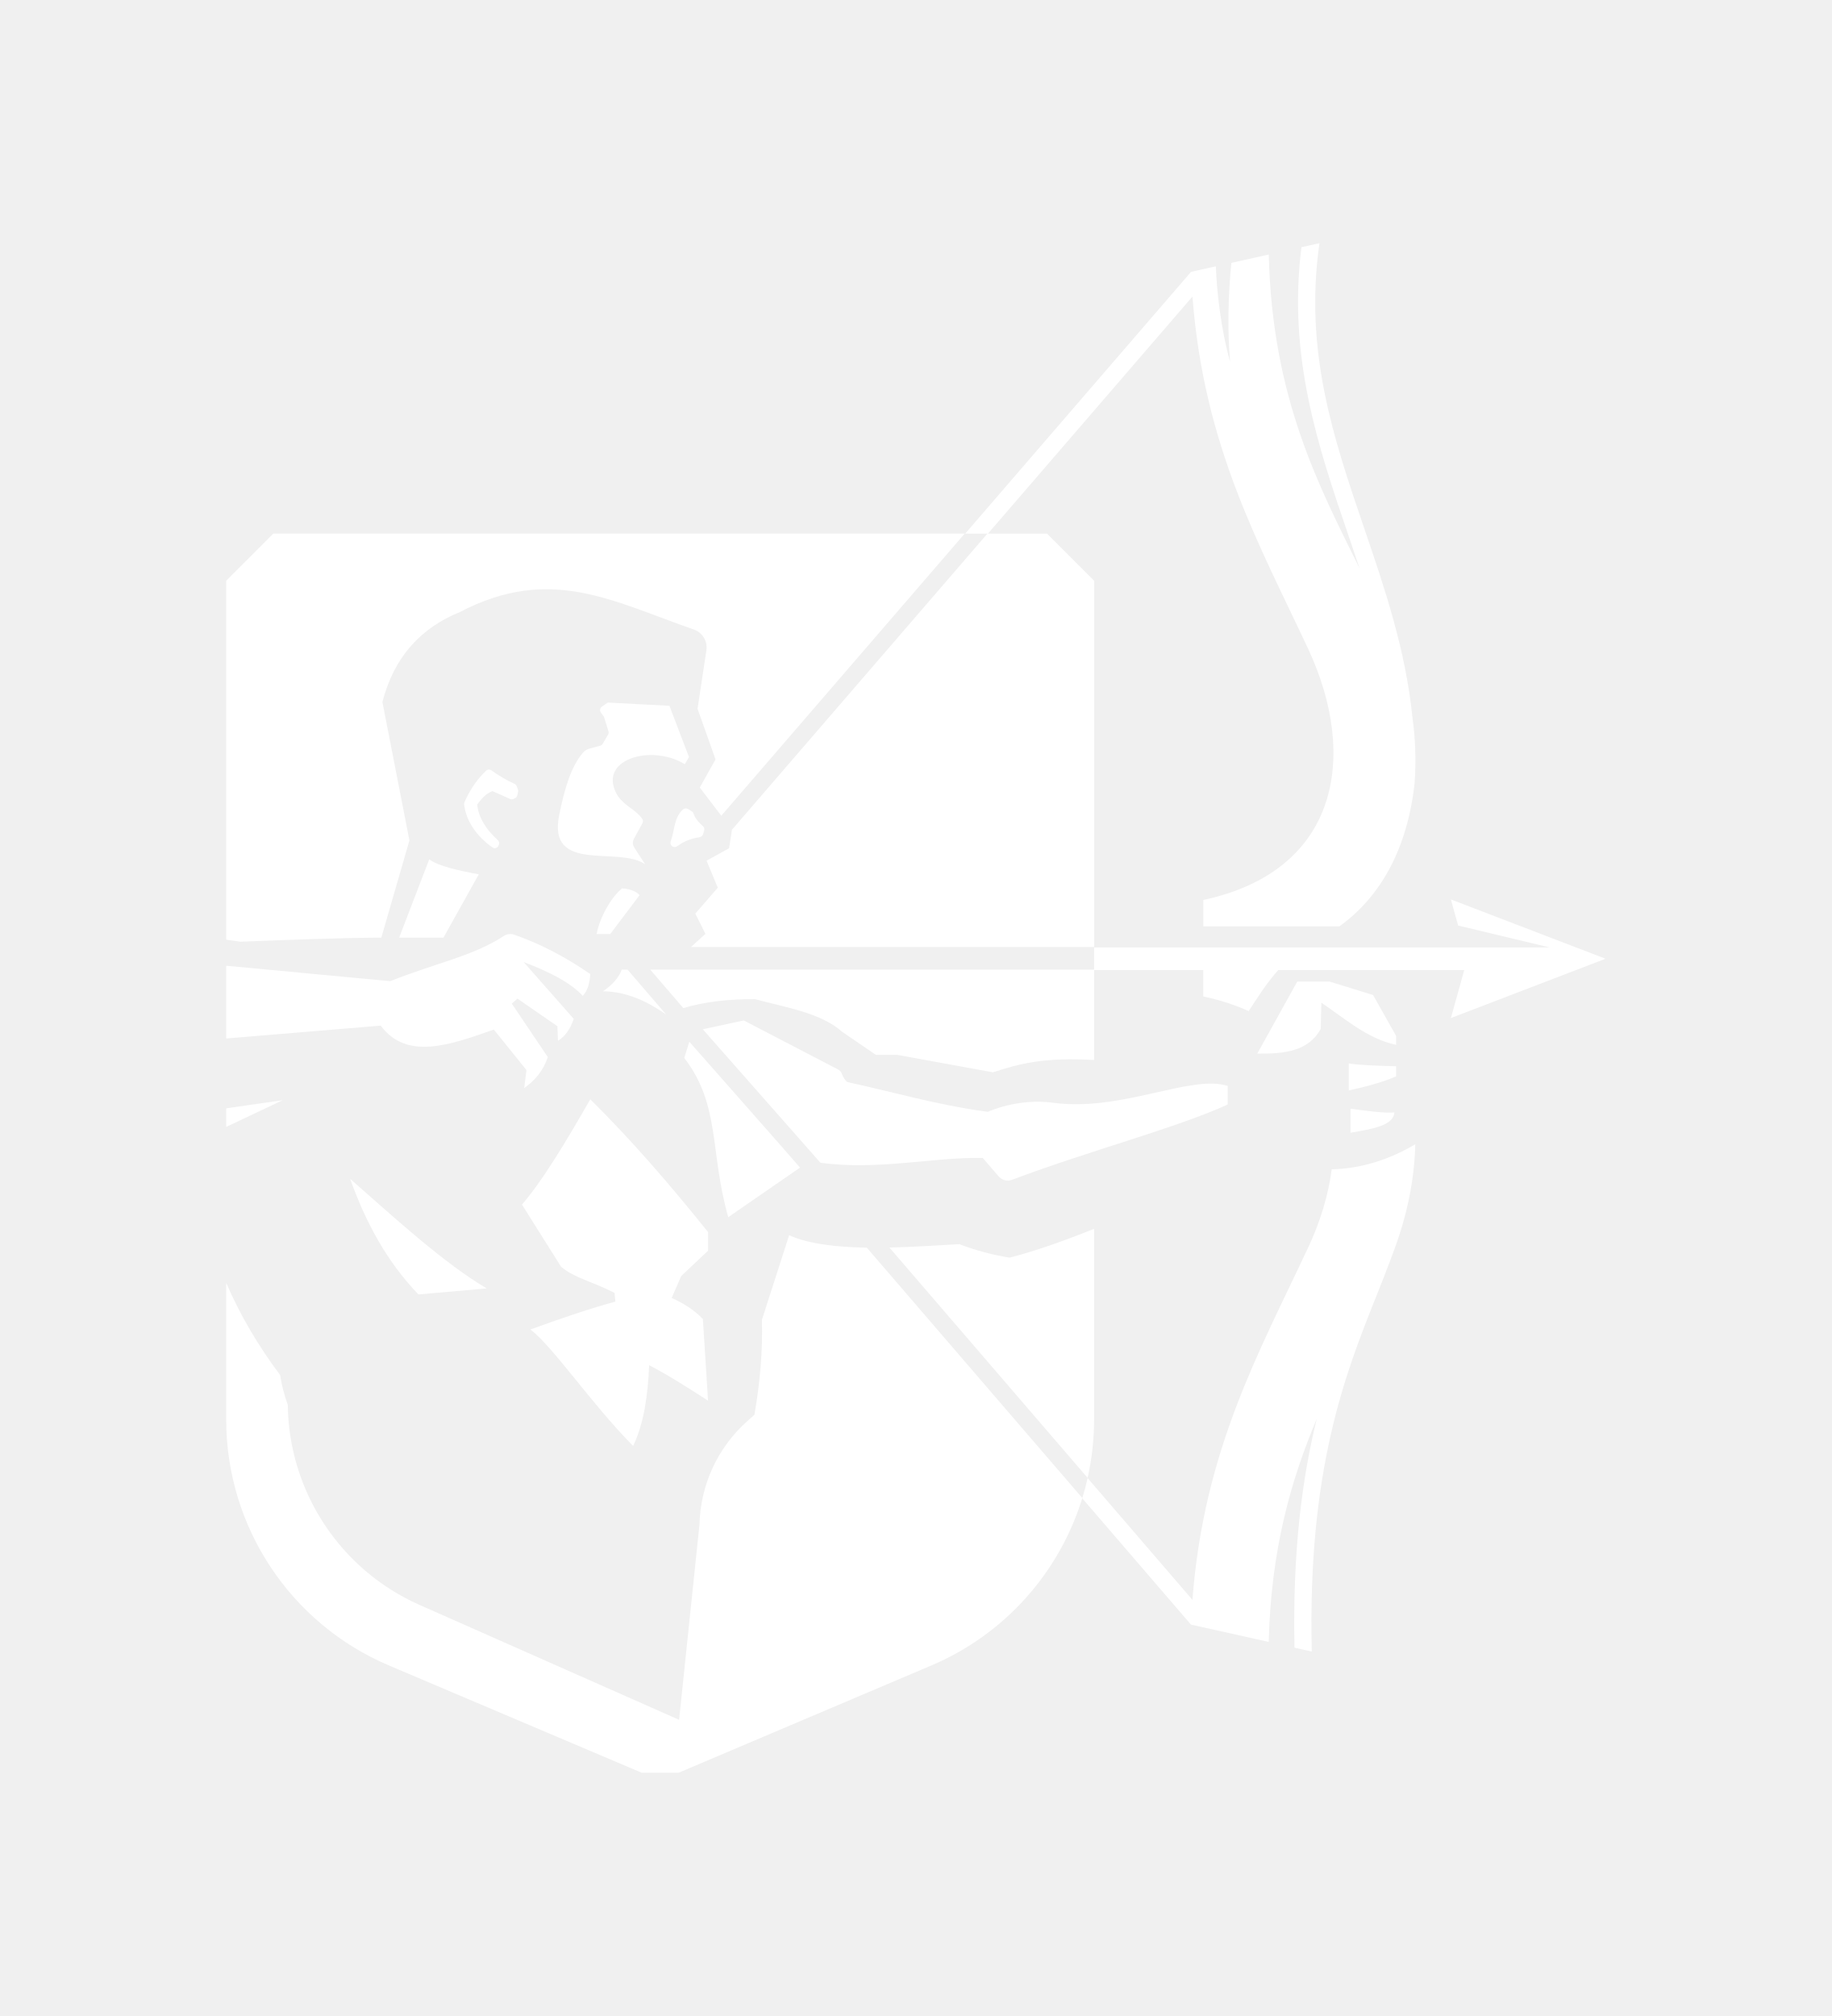
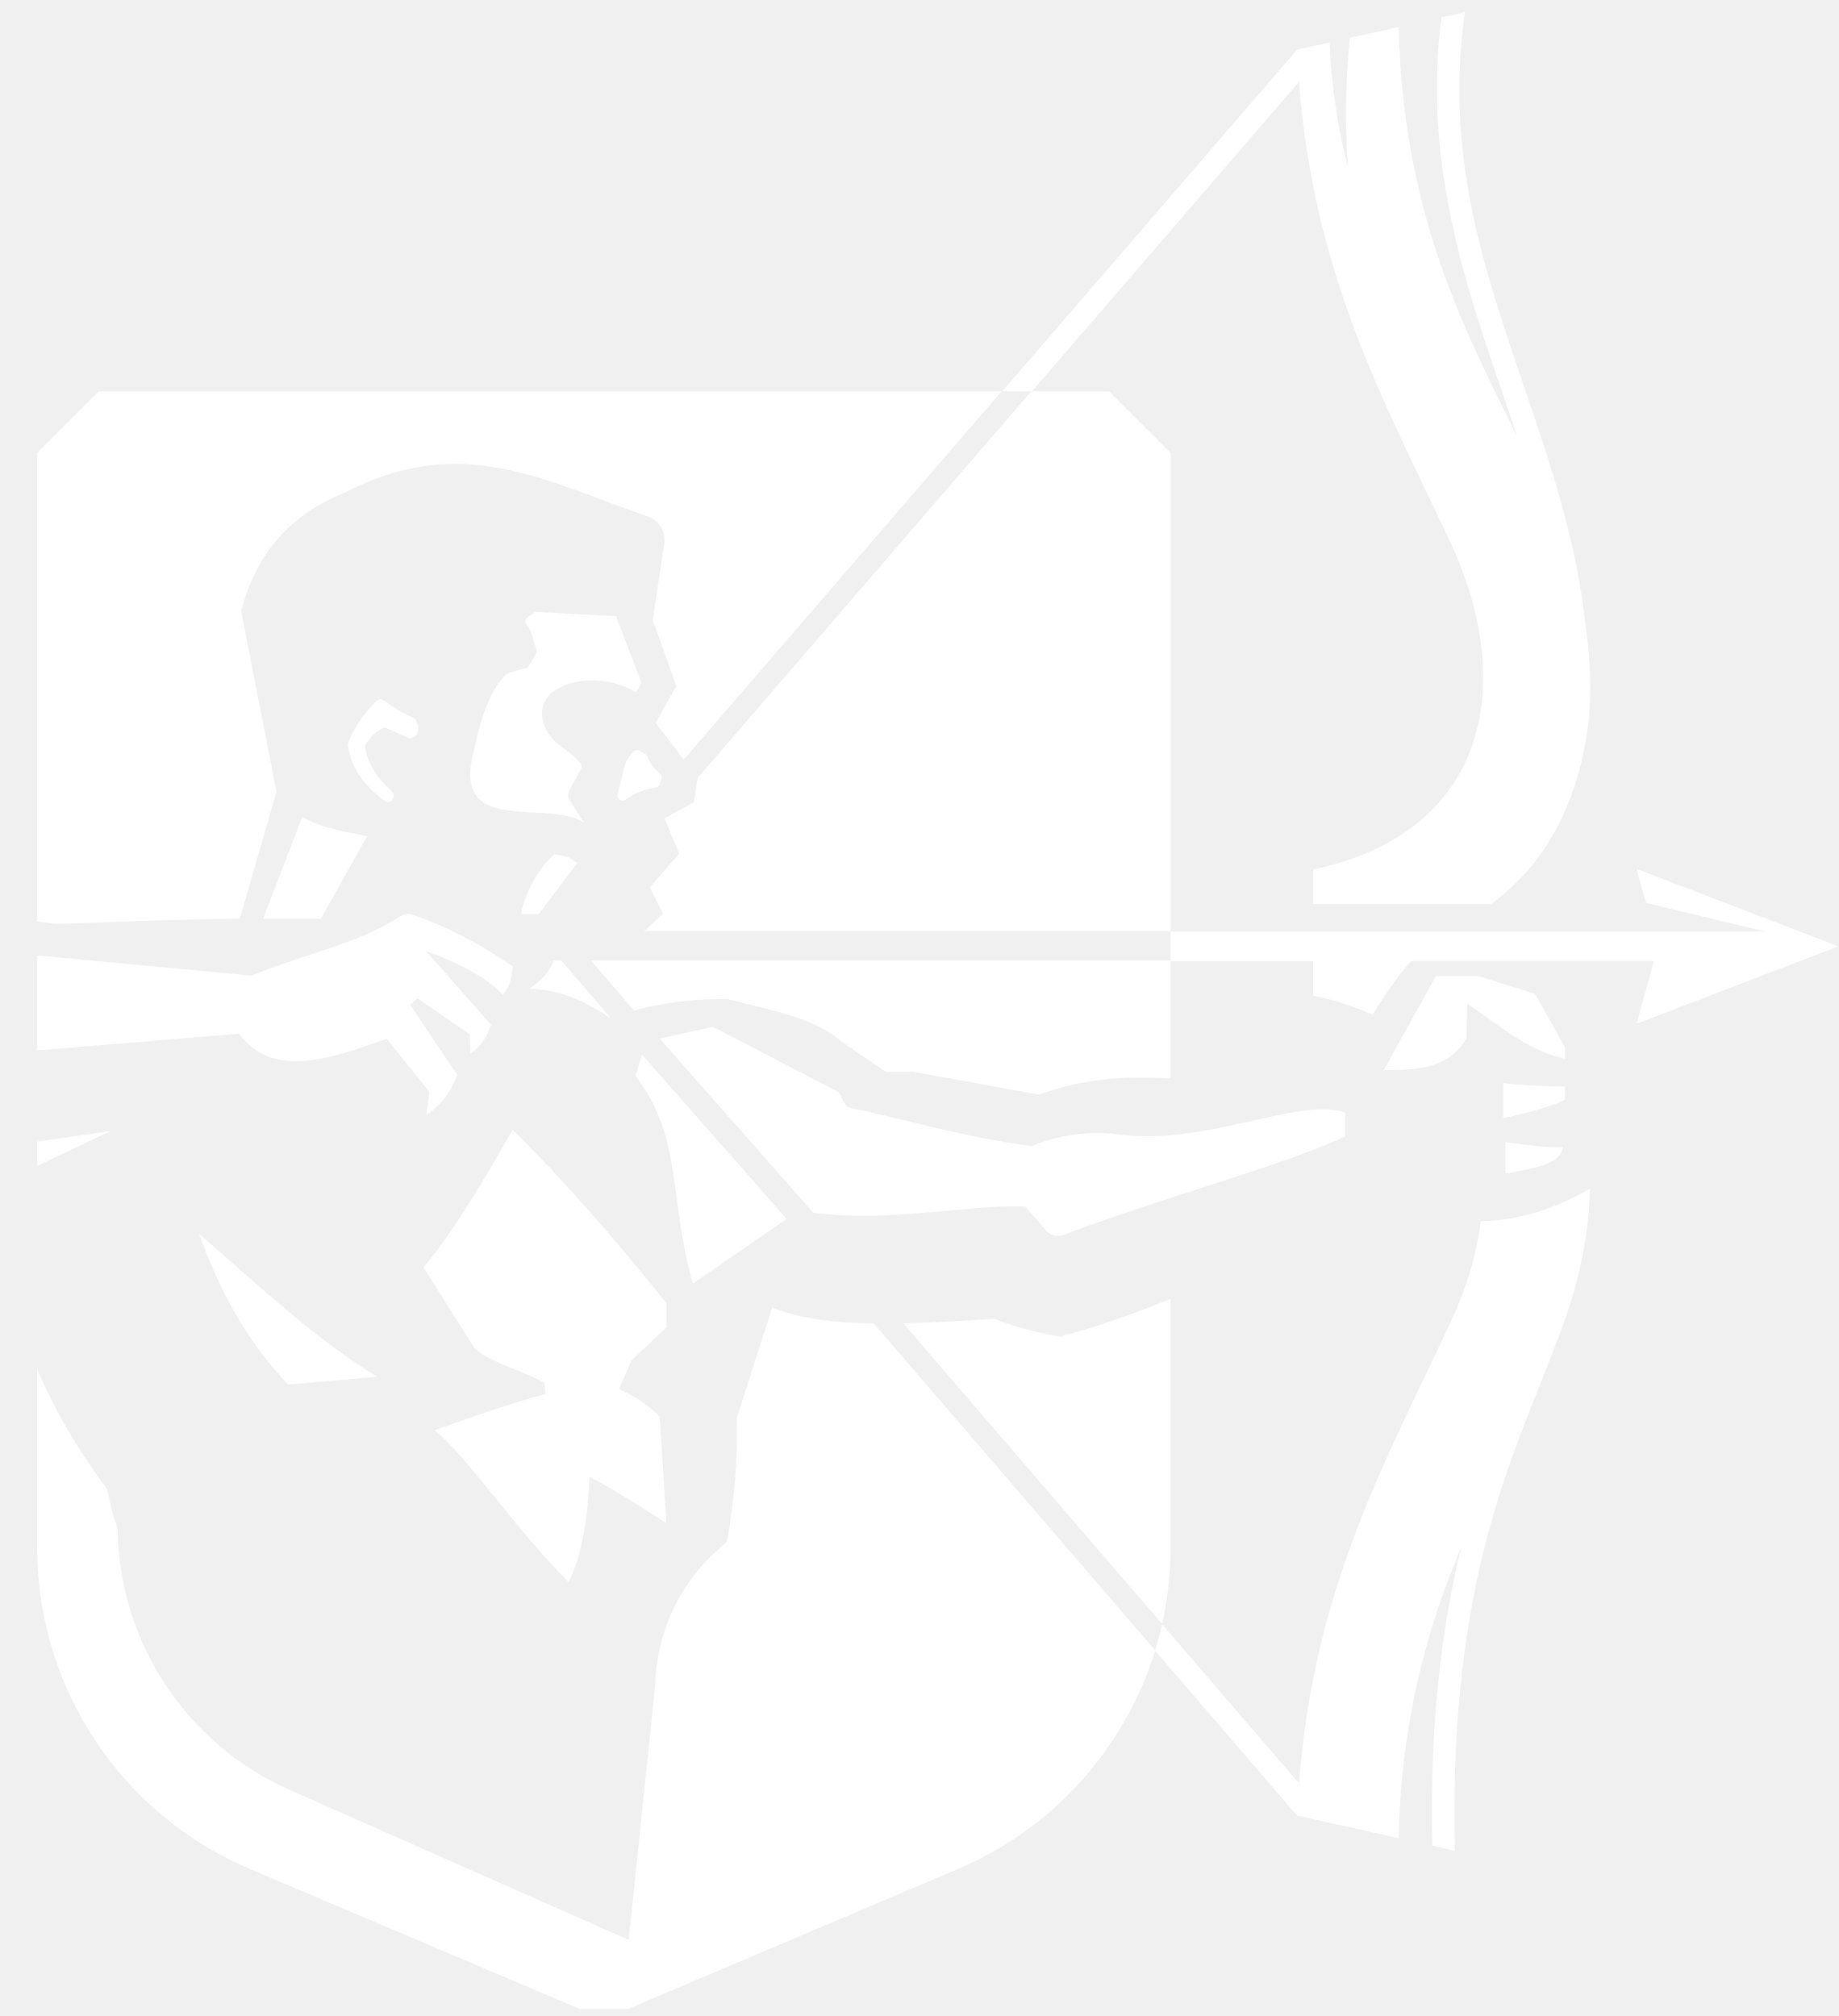
- <svg xmlns="http://www.w3.org/2000/svg" id="Layer_1" data-name="Layer 1" viewBox="0 0 753.92 829.69">
+ <svg xmlns="http://www.w3.org/2000/svg" viewBox="81.37 96.244 579.555 635.543" data-name="Layer 1" id="Layer_1" style="max-height: 500px" width="579.555" height="635.543">
  <defs>
    <style>
      .cls-1 {
        fill: #fff;
      }
    </style>
  </defs>
-   <path class="cls-1" d="M276.44,348.08c-.48-.48-.61-1.19-.39-1.82,1.78-5.11,1.34-9.71,5.01-13.1.58-.53,1.44-.62,2.1-.21l1.59.98c.35.21.59.55.72.94.78,2.22,2.25,3.75,3.85,5.14.51.44.7,1.14.51,1.79l-.46,1.53c-.19.64-.75,1.1-1.41,1.21-4.66.76-7.11,2.22-9.31,3.76-.69.48-1.61.4-2.21-.19h-.01ZM197.06,359.83c-8.66-1.61-16.65-3.38-20.39-6.18l-12.38,32.23h18.23l14.54-26.05ZM281.87,314.5l1.71-2.93-8.05-21.09-25.36-1.34-2.44,1.68c-.8.55-.99,1.66-.42,2.44l1.27,1.73,1.85,5.98c.14.46.09.96-.16,1.38l-2.19,3.74c-.23.39-.6.67-1.03.79l-4.54,1.26c-.9.25-1.74.71-2.36,1.41-5.19,5.8-7.85,15.4-9.98,25.79-5.02,24.47,24.53,12.65,35.35,20.36l-4.49-6.93c-.69-1.06-.74-2.42-.13-3.53l3.52-6.43c.3-.56.3-1.25-.06-1.77-2.78-3.98-6.63-4.81-10.05-9.39-9.18-15.03,13.65-21.68,27.55-13.15ZM202.64,325.58s5.14,2.21,7.25,3.21c.45.21.96.22,1.4.02l.71-.33c.47-.22.81-.65.92-1.16l.31-1.49c.05-.25.05-.51-.02-.75-.13-.45-.39-1.12-.59-1.6-.16-.39-.46-.69-.84-.87-3.27-1.47-6.46-3.39-9.59-5.6-.64-.45-1.51-.41-2.08.13-3.59,3.43-6.62,7.69-8.94,13.02-.12.28-.17.6-.14.9.77,6.81,5.13,13.09,11.65,17.7.9.64,2.16.26,2.52-.78l.16-.45c.22-.63.03-1.32-.46-1.77-4.8-4.34-7.9-9.15-8.51-14.63,1.61-2.14,3.22-4.28,6.25-5.56ZM281.63,435.4c15.01,19.48,10.4,38.51,18.11,65.52l29.54-20.39c.05-.09-45.57-51.81-45.57-51.81l-2.07,6.67ZM263.25,368.38c-2.62-2.73-7.23-2.74-7.23-2.74-4.6,3.67-9.28,12.24-10.45,18.75h5.61l12.07-16.01ZM214.83,495.74l16.1,25.59c5.46,4.65,13.66,6.37,22,10.77l.35,3.59c-9.76,2.6-21.92,6.75-34.97,11.46,9.36,7.11,24.9,30.34,42.27,47.94,4.48-9.34,6.08-20.88,6.6-33.24,6.58,3.35,15.13,8.69,24.24,14.59l-2.12-33.58c-3.48-3.68-7.89-6.45-12.85-8.69l3.94-9.03,11.04-10.42v-7.64c-15.87-19.82-31.97-38.37-48.48-54.66-10.02,17.51-19.76,33.7-28.1,43.31ZM93.1,456.14v7.64l23.26-10.99-23.26,3.35ZM555.84,466.17c8.73-1.49,17.68-2.88,18.07-8.34-4.54.36-11.44-.67-18.07-1.54v9.88ZM574.6,426.32l-9.46-16.82-17.87-5.52h-13.34l-16.45,29.62c10.93.17,21.09-.88,26.11-10.16l.26-10.78c9.2,6.13,18.71,14.78,30.76,17.35v-3.68ZM574.6,438.82c-7.56-.21-15.11-.43-19.45-1.16v11.12c7.11-1.57,13.86-3.35,19.45-5.79v-4.17ZM203.25,423.71l13.43,16.68-.93,7.41c4.27-3.01,7.76-6.95,9.73-12.74l-14.82-22,2.32-2.08,16.44,11.35.23,6.02c2.99-1.82,5.08-4.92,6.49-9.03l-20.61-23.39c10.13,3.87,19.03,8.2,24.32,13.9,1.92-1.94,2.85-5.04,3.09-8.96-10.46-7.2-20.93-12.61-31.39-16.23-1.43-.49-2.98-.23-4.25.6-12.65,8.28-27.89,11.08-46.66,18.56l-67.53-6.34v29.93l63.6-5.29c10.71,14.46,28.68,7.91,46.55,1.62ZM172.22,532.72l28.1-2.47c-17.44-10.28-36.95-28.15-56.2-45.09,6.27,17.56,14.88,33.82,28.1,47.56ZM505.31,446.92c-15.06-4.87-43.57,10.66-71.61,6.95-14.83-2.09-27.12,3.71-27.12,3.71-21.12-2.82-39.97-8.44-57.94-12.28-.95-.9-1.66-2.05-2.17-3.43-.3-.8-.91-1.45-1.69-1.81l-38.65-20.09-16.87,3.63,48.41,54.92c23.76,3.28,47.18-2.46,66.83-1.95l6.56,7.6c1.35,1.56,3.52,2.11,5.46,1.38,32.34-12.15,68.35-21.58,88.8-30.99v-7.65ZM660.82,394.57l-63.66-24.41,2.99,10.74,37.71,9.02h-187.54v9.12h-182.7l13.63,15.84c8.78-2.63,18.7-3.72,29.46-3.68,12.97,3.47,27.2,5.67,35.9,13.43l13.9,9.5h8.8l39.37,7.18c11.47-3.74,21.43-6.22,41.63-5.07v-37.01h44.94v10.86c6.96,1.49,13.17,3.52,18.69,6.03,3.56-5.42,7.09-11.19,12.18-16.9h76.54s-5.5,19.77-5.5,19.77l63.66-24.42ZM538.36,513.55c-20.12,43.02-42.88,83.19-47.57,144.88l-43.14-50.12c-.62,2.77-1.36,5.51-2.19,8.21l-88.7-103.05c-12.3-.19-23.71-1.45-31.97-5.09l-11.2,34.81c.37,12.59-.72,25.63-3.09,39.07l-2.95,2.63c-12.15,10.83-19.27,26.22-19.65,42.49l-8.39,80.42-106.85-47.3c-32.64-14.45-53.81-46.68-54.21-82.31-1.49-4.25-2.61-8.38-3.15-12.29-9.18-12.2-16.54-24.85-22.2-37.92h0s0,56.24,0,56.24c0,44.12,26.37,83.96,66.98,101.2l104.05,44.16h15.16l104.05-44.16c30.33-12.87,52.71-38.36,62.1-68.82,0,0,0,.02,0,.03l44.74,51.98h.01s15.48,3.44,15.48,3.44l16.52,3.68c.91-38.48,9.42-67.24,19.77-91.83-5.93,24.12-10.01,54.14-9.17,94.2l7.12,1.59c-1.82-75.11,13.9-114.51,26.53-146.18,2.11-5.28,4.14-10.39,6.01-15.44,5.67-14.6,9.61-29.75,10.06-47.15-10.93,6.49-22.69,10.08-34.4,10.31-1.36,10.57-4.69,21.53-9.74,32.33ZM255.91,399.04c-1.22,3.34-3.85,6.3-7.73,8.92,9.59.11,18.01,4.02,25.93,9.49l-15.84-18.41h-2.36ZM156.94,385.9l11.57-40.01-11.12-56.98c4.87-18.84,16.05-30.59,31.96-37.06,37.28-19.46,63.01-4.27,96.19,7.21,3.57,1.24,5.76,4.85,5.2,8.59l-3.64,24.04,7.41,20.84-6.49,11.58,8.85,11.61,100.18-116.11h9.36l-105.15,121.87-1.19,7.64-9.26,5.1,4.63,11.12-9.26,10.65,4.17,8.34-5.95,5.41h165.93v-150.73c-7.58-7.58-11.82-11.82-19.4-19.4h-24.3l84.17-97.56c4.69,61.69,27.45,101.85,47.57,144.87,20.79,44.44,12.6,91.57-43.1,103.46v10.86h56.02c16.61-11.96,27.82-31.33,30.92-58.72.7-9.75.32-18.77-.88-27.3-2.81-27.77-11.36-52.94-19.72-77.44-12.81-37.54-24.88-73.1-18.55-117.68l-7.4,1.65c-5.7,45.14,6.95,82.32,19.24,118.32,1.57,4.59,3.14,9.21,4.68,13.86-16.46-33.44-35.97-69.74-37.38-129.17l-.59.13-14.8,3.3c-1.25,12.56-1.71,27.62-.52,40.71-3.81-13.46-5.53-29.46-5.86-39.29l-10.23,2.28s0,0,0,.01h0s-92.92,107.7-92.92,107.7H112.5c-7.58,7.58-11.82,11.82-19.4,19.4v147.73l5.93.83c20.31-.77,40.75-1.58,57.91-1.68ZM394.87,512.03c-9.1.52-19.05,1.19-28.8,1.4l81.58,94.79c1.74-7.78,2.66-15.81,2.66-24v-78.5c-12.22,4.91-23.8,9.05-34.76,11.87-7.1-1.13-14-2.98-20.69-5.56Z" />
+   <path d="M276.44,348.08c-.48-.48-.61-1.19-.39-1.82,1.78-5.11,1.34-9.71,5.01-13.1.58-.53,1.44-.62,2.1-.21l1.59.98c.35.21.59.55.72.94.78,2.22,2.25,3.75,3.85,5.14.51.44.7,1.14.51,1.79l-.46,1.53c-.19.64-.75,1.1-1.41,1.21-4.66.76-7.11,2.22-9.31,3.76-.69.48-1.61.4-2.21-.19h-.01ZM197.06,359.83c-8.66-1.61-16.65-3.38-20.39-6.18l-12.38,32.23h18.23l14.54-26.05ZM281.87,314.5l1.71-2.93-8.05-21.09-25.36-1.34-2.44,1.68c-.8.55-.99,1.66-.42,2.44l1.27,1.73,1.85,5.98c.14.46.09.96-.16,1.38l-2.19,3.74c-.23.39-.6.67-1.03.79l-4.54,1.26c-.9.25-1.74.71-2.36,1.41-5.19,5.8-7.85,15.4-9.98,25.79-5.02,24.47,24.53,12.65,35.35,20.36l-4.49-6.93c-.69-1.06-.74-2.42-.13-3.53l3.52-6.43c.3-.56.3-1.25-.06-1.77-2.78-3.98-6.63-4.81-10.05-9.39-9.18-15.03,13.65-21.68,27.55-13.15ZM202.64,325.58s5.14,2.21,7.25,3.21c.45.21.96.22,1.4.02l.71-.33c.47-.22.81-.65.92-1.16l.31-1.49c.05-.25.05-.51-.02-.75-.13-.45-.39-1.12-.59-1.6-.16-.39-.46-.69-.84-.87-3.27-1.47-6.46-3.39-9.59-5.6-.64-.45-1.51-.41-2.08.13-3.59,3.43-6.62,7.69-8.94,13.02-.12.28-.17.6-.14.9.77,6.81,5.13,13.09,11.65,17.7.9.64,2.16.26,2.52-.78l.16-.45c.22-.63.03-1.32-.46-1.77-4.8-4.34-7.9-9.15-8.51-14.63,1.61-2.14,3.22-4.28,6.25-5.56ZM281.63,435.4c15.01,19.48,10.4,38.51,18.11,65.52l29.54-20.39c.05-.09-45.57-51.81-45.57-51.81l-2.07,6.67ZM263.25,368.38c-2.62-2.73-7.23-2.74-7.23-2.74-4.6,3.67-9.28,12.24-10.45,18.75h5.61l12.07-16.01ZM214.83,495.74l16.1,25.59c5.46,4.65,13.66,6.37,22,10.77l.35,3.59c-9.76,2.6-21.92,6.75-34.97,11.46,9.36,7.11,24.9,30.34,42.27,47.94,4.48-9.34,6.08-20.88,6.6-33.24,6.58,3.35,15.13,8.69,24.24,14.59l-2.12-33.58c-3.48-3.68-7.89-6.45-12.85-8.69l3.94-9.03,11.04-10.42v-7.64c-15.87-19.82-31.97-38.37-48.48-54.66-10.02,17.51-19.76,33.7-28.1,43.31ZM93.1,456.14v7.64l23.26-10.99-23.26,3.35ZM555.84,466.17c8.73-1.49,17.68-2.88,18.07-8.34-4.54.36-11.44-.67-18.07-1.54v9.88ZM574.6,426.32l-9.46-16.82-17.87-5.52h-13.34l-16.45,29.62c10.93.17,21.09-.88,26.11-10.16l.26-10.78c9.2,6.13,18.71,14.78,30.76,17.35v-3.68ZM574.6,438.82c-7.56-.21-15.11-.43-19.45-1.16v11.12c7.11-1.57,13.86-3.35,19.45-5.79v-4.17ZM203.25,423.71l13.43,16.68-.93,7.41c4.27-3.01,7.76-6.95,9.73-12.74l-14.82-22,2.32-2.08,16.44,11.35.23,6.02c2.99-1.82,5.08-4.92,6.49-9.03l-20.61-23.39c10.13,3.87,19.03,8.2,24.32,13.9,1.92-1.94,2.85-5.04,3.09-8.96-10.46-7.2-20.93-12.61-31.39-16.23-1.43-.49-2.98-.23-4.25.6-12.65,8.28-27.89,11.08-46.66,18.56l-67.53-6.34v29.93l63.6-5.29c10.71,14.46,28.68,7.91,46.55,1.62ZM172.22,532.72l28.1-2.47c-17.44-10.28-36.95-28.15-56.2-45.09,6.27,17.56,14.88,33.82,28.1,47.56ZM505.31,446.92c-15.06-4.87-43.57,10.66-71.61,6.95-14.83-2.09-27.12,3.71-27.12,3.71-21.12-2.82-39.97-8.44-57.94-12.28-.95-.9-1.66-2.05-2.17-3.43-.3-.8-.91-1.45-1.69-1.81l-38.65-20.09-16.87,3.63,48.41,54.92c23.76,3.28,47.18-2.46,66.83-1.95l6.56,7.6c1.35,1.56,3.52,2.11,5.46,1.38,32.34-12.15,68.35-21.58,88.8-30.99v-7.65ZM660.82,394.57l-63.66-24.41,2.99,10.74,37.71,9.02h-187.54v9.12h-182.7l13.63,15.84c8.78-2.63,18.7-3.72,29.46-3.68,12.97,3.47,27.2,5.67,35.9,13.43l13.9,9.5h8.8l39.37,7.18c11.47-3.74,21.43-6.22,41.63-5.07v-37.01h44.94v10.86c6.96,1.49,13.17,3.52,18.69,6.03,3.56-5.42,7.09-11.19,12.18-16.9h76.54s-5.5,19.77-5.5,19.77l63.66-24.42ZM538.36,513.55c-20.12,43.02-42.88,83.19-47.57,144.88l-43.14-50.12c-.62,2.77-1.36,5.51-2.19,8.21l-88.7-103.05c-12.3-.19-23.71-1.45-31.97-5.09l-11.2,34.81c.37,12.59-.72,25.63-3.09,39.07l-2.95,2.63c-12.15,10.83-19.27,26.22-19.65,42.49l-8.39,80.42-106.85-47.3c-32.64-14.45-53.81-46.68-54.21-82.31-1.49-4.25-2.61-8.38-3.15-12.29-9.18-12.2-16.54-24.85-22.2-37.92h0s0,56.24,0,56.24c0,44.12,26.37,83.96,66.98,101.2l104.05,44.16h15.16l104.05-44.16c30.33-12.87,52.71-38.36,62.1-68.82,0,0,0,.02,0,.03l44.74,51.98h.01s15.48,3.44,15.48,3.44l16.52,3.68c.91-38.48,9.42-67.24,19.77-91.83-5.93,24.12-10.01,54.14-9.17,94.2l7.12,1.59c-1.82-75.11,13.9-114.51,26.53-146.18,2.11-5.28,4.14-10.39,6.01-15.44,5.67-14.6,9.61-29.75,10.06-47.15-10.93,6.49-22.69,10.08-34.4,10.31-1.36,10.57-4.69,21.53-9.74,32.33ZM255.91,399.04c-1.22,3.34-3.85,6.3-7.73,8.92,9.59.11,18.01,4.02,25.93,9.49l-15.84-18.41h-2.36ZM156.94,385.9l11.57-40.01-11.12-56.98c4.87-18.84,16.05-30.59,31.96-37.06,37.28-19.46,63.01-4.27,96.19,7.21,3.57,1.24,5.76,4.85,5.2,8.59l-3.64,24.04,7.41,20.84-6.49,11.58,8.85,11.61,100.18-116.11h9.36l-105.15,121.87-1.19,7.64-9.26,5.1,4.63,11.12-9.26,10.65,4.17,8.34-5.95,5.41h165.93v-150.73c-7.58-7.58-11.82-11.82-19.4-19.4h-24.3l84.17-97.56c4.69,61.69,27.45,101.85,47.57,144.87,20.79,44.44,12.6,91.57-43.1,103.46v10.86h56.02c16.61-11.96,27.82-31.33,30.92-58.72.7-9.75.32-18.77-.88-27.3-2.81-27.77-11.36-52.94-19.72-77.44-12.81-37.54-24.88-73.1-18.55-117.68l-7.4,1.65c-5.7,45.14,6.95,82.32,19.24,118.32,1.57,4.59,3.14,9.21,4.68,13.86-16.46-33.44-35.97-69.74-37.38-129.17l-.59.13-14.8,3.3c-1.25,12.56-1.71,27.62-.52,40.71-3.81-13.46-5.53-29.46-5.86-39.29l-10.23,2.28s0,0,0,.01h0s-92.92,107.7-92.92,107.7H112.5c-7.58,7.58-11.82,11.82-19.4,19.4v147.73l5.93.83c20.31-.77,40.75-1.58,57.91-1.68ZM394.87,512.03c-9.1.52-19.05,1.19-28.8,1.4l81.58,94.79c1.74-7.78,2.66-15.81,2.66-24v-78.5c-12.22,4.91-23.8,9.05-34.76,11.87-7.1-1.13-14-2.98-20.69-5.56Z" class="cls-1" />
</svg>
